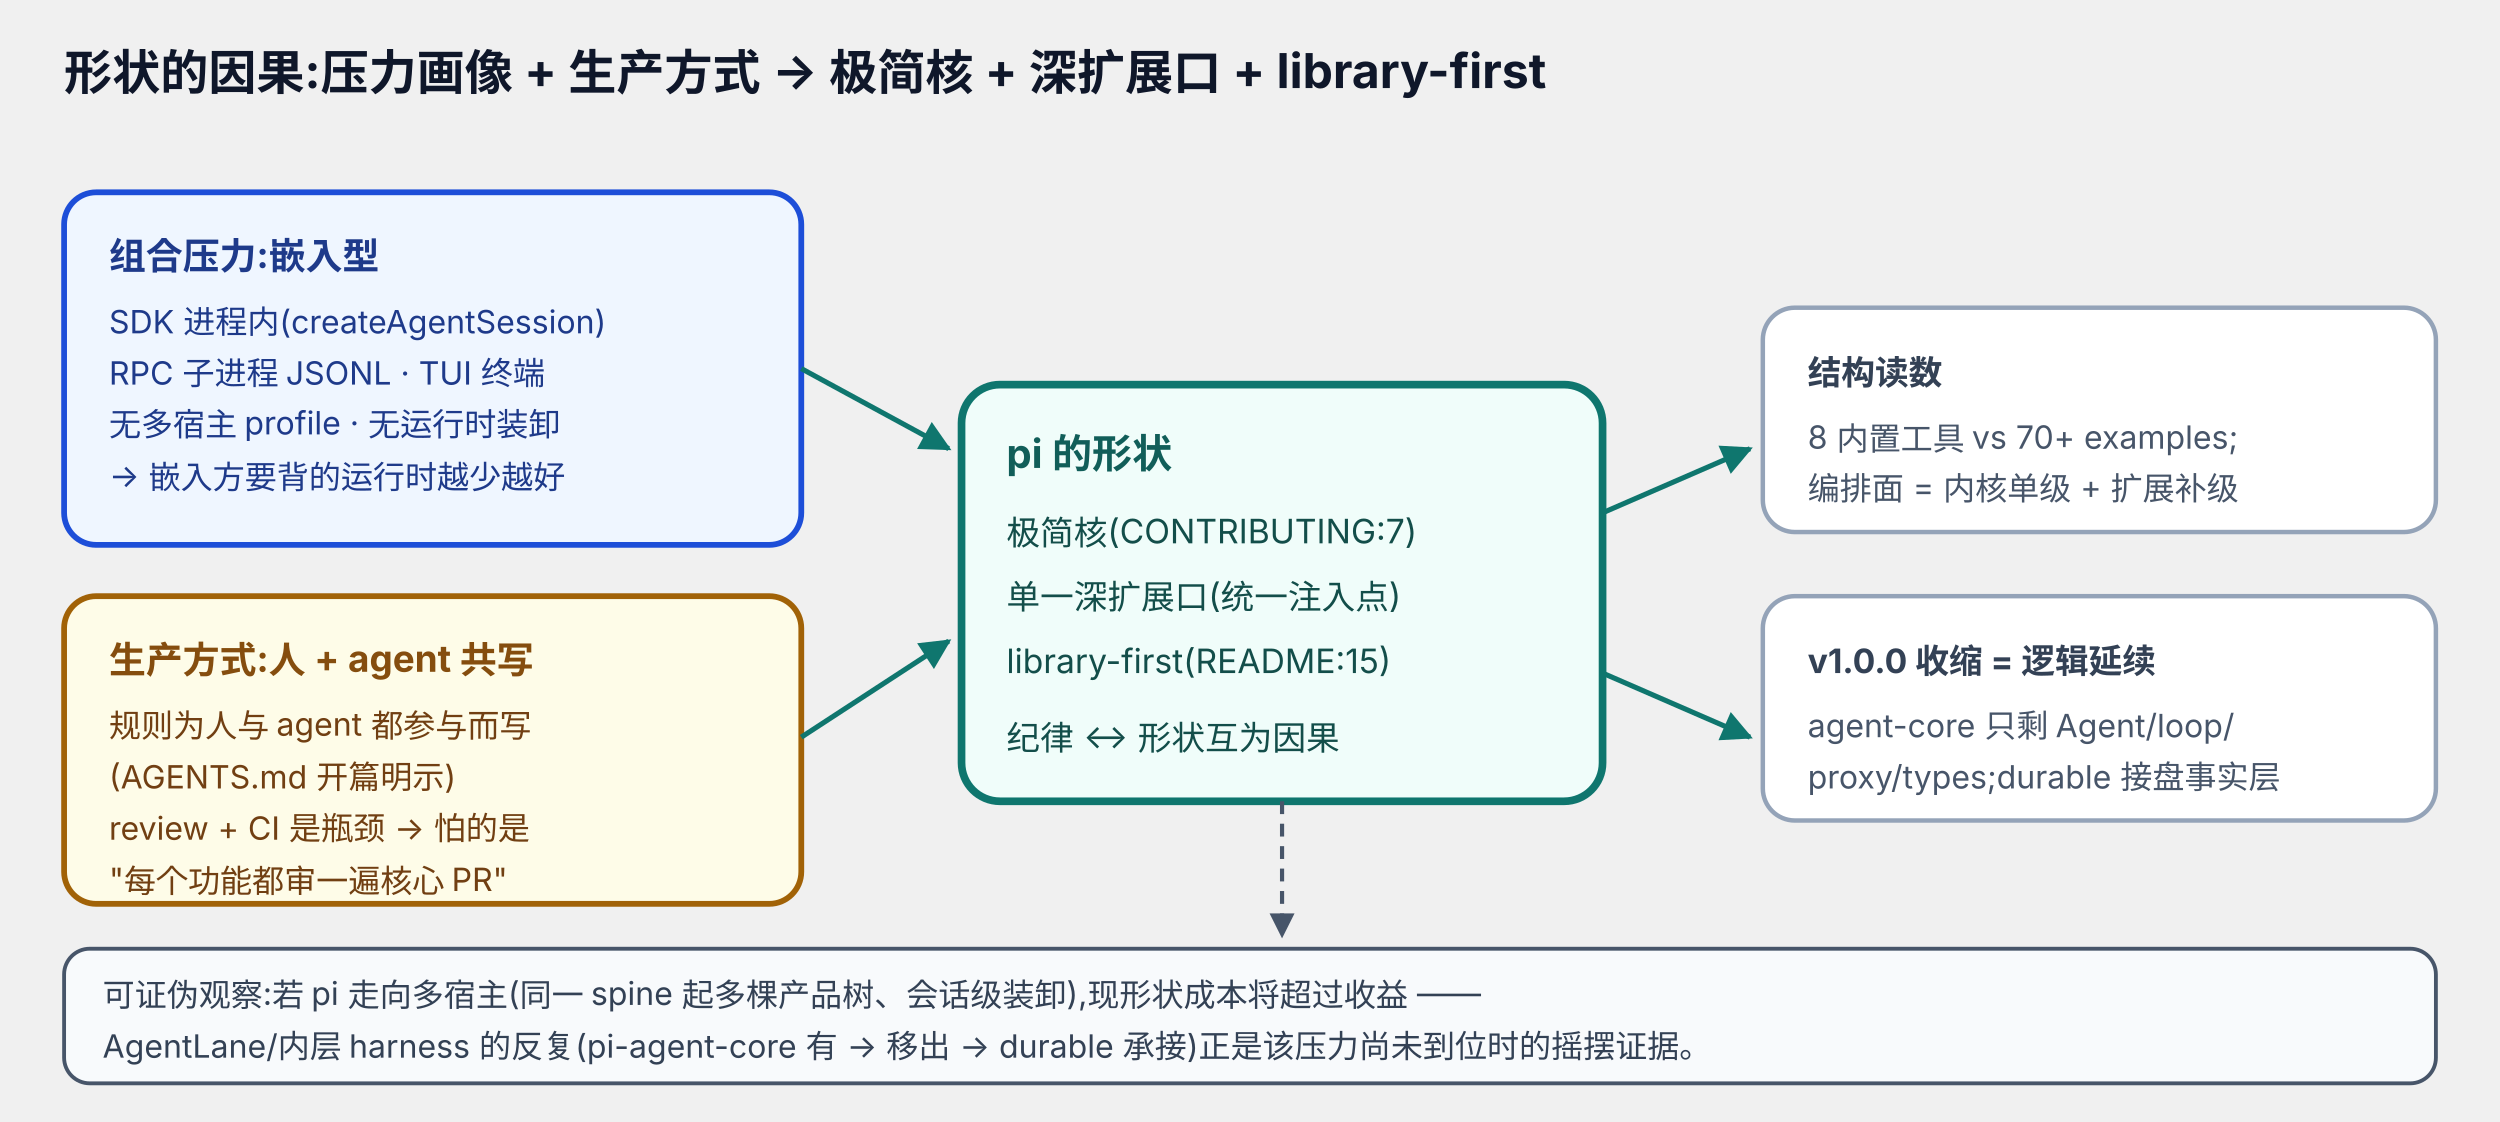
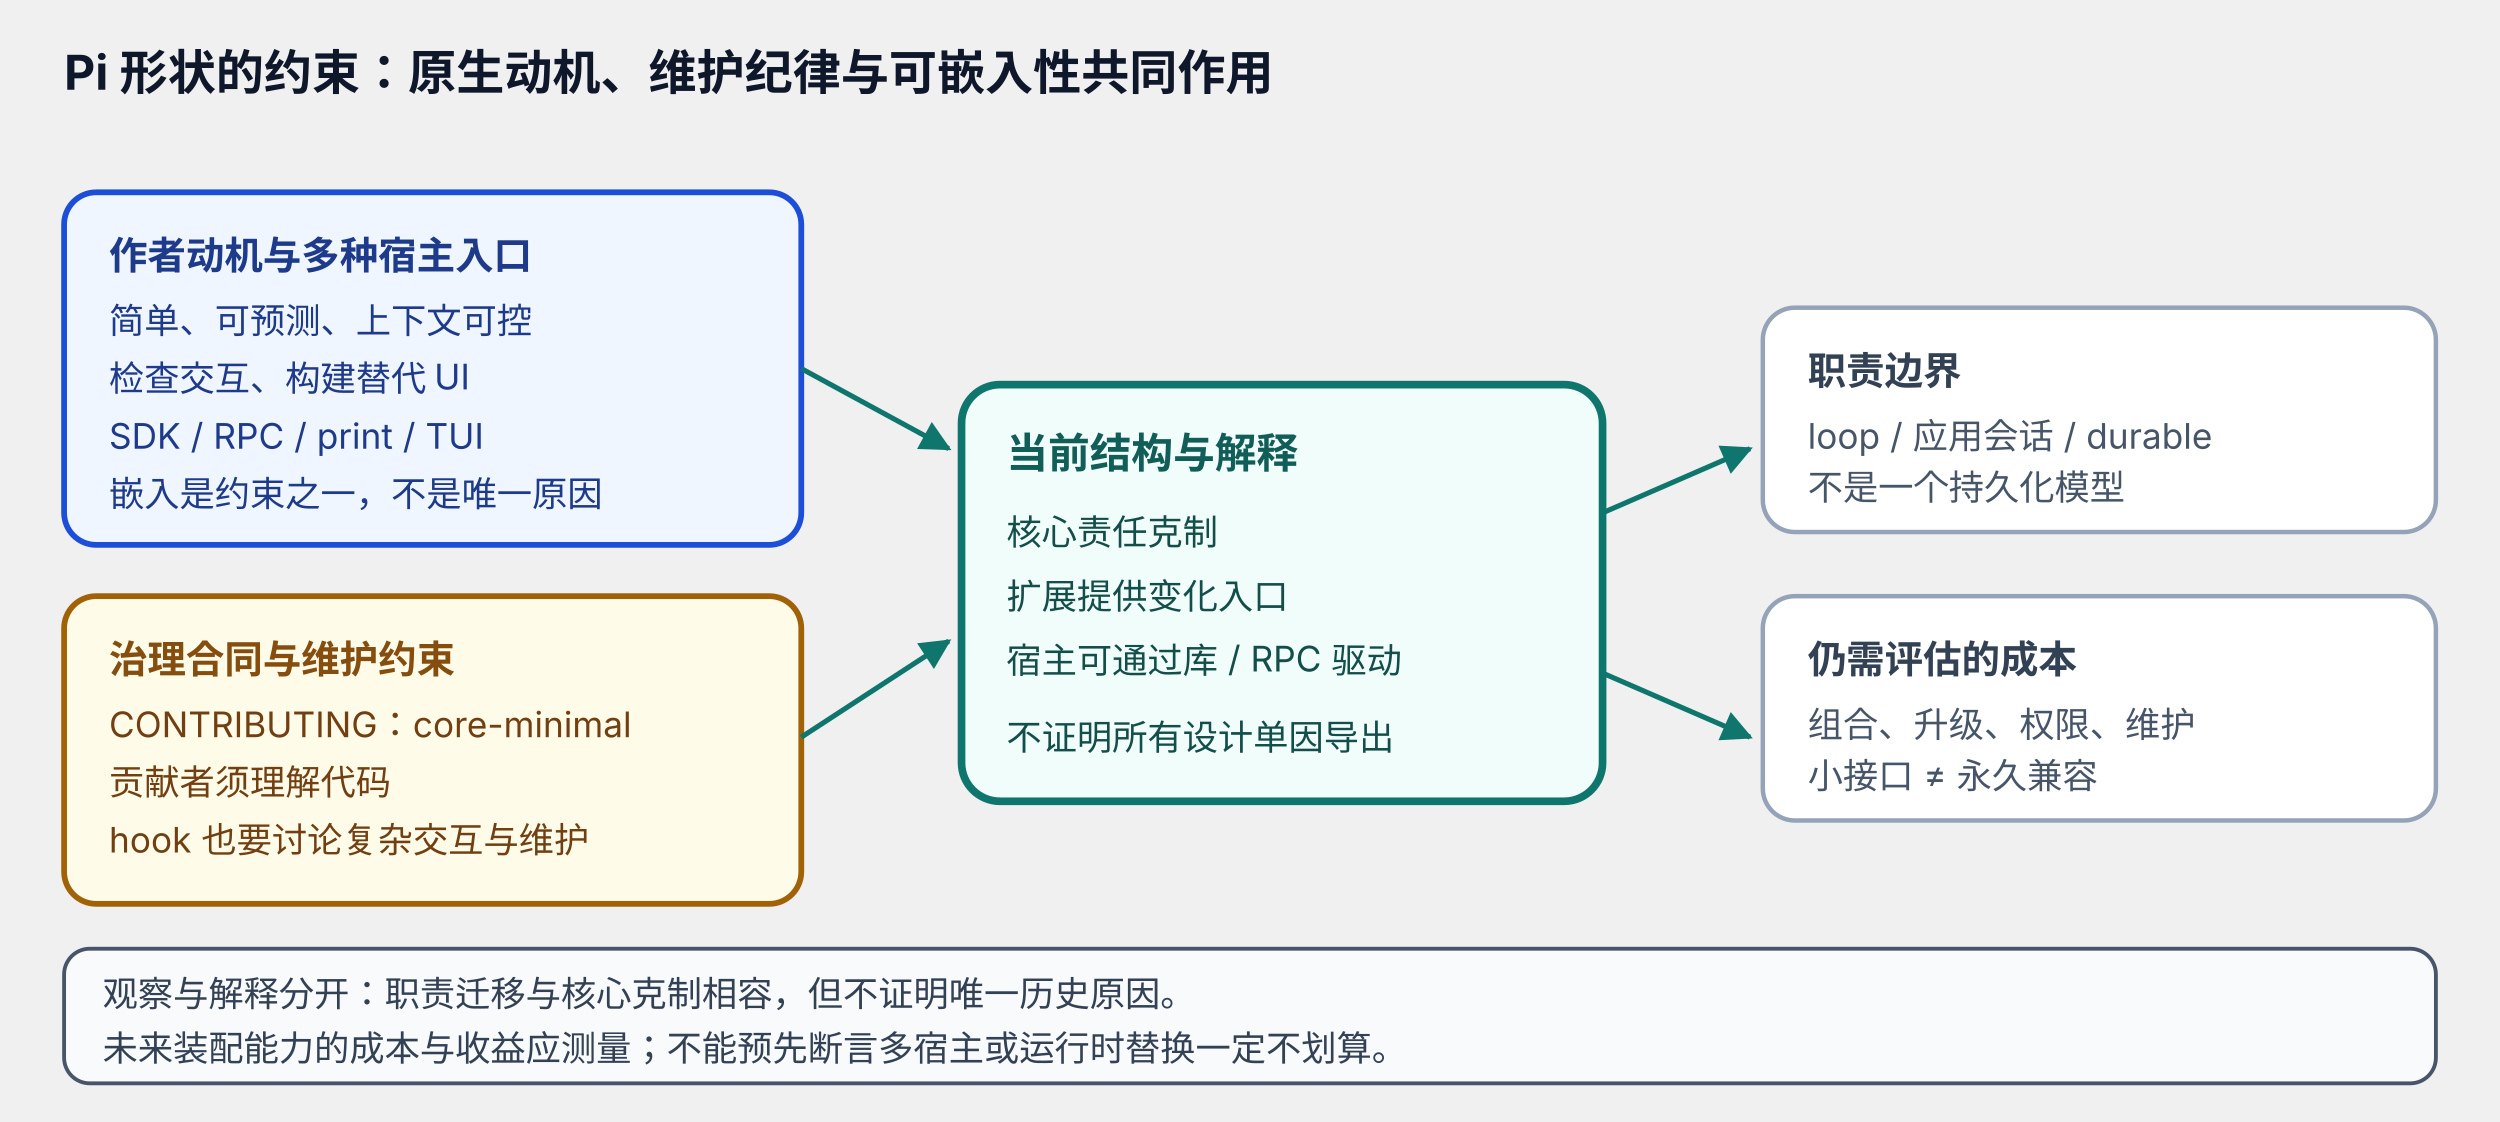
<svg xmlns="http://www.w3.org/2000/svg" viewBox="0 0 780 350" font-family="system-ui, -apple-system, 'Segoe UI', sans-serif">
  <defs>
    <marker id="arrow" viewBox="0 0 10 10" refX="9" refY="5" markerWidth="6" markerHeight="6" orient="auto-start-reverse">
      <path d="M 0 0 L 10 5 L 0 10 z" fill="#0f766e" />
    </marker>
-     <marker id="arrowD" viewBox="0 0 10 10" refX="9" refY="5" markerWidth="6" markerHeight="6" orient="auto-start-reverse">
-       <path d="M 0 0 L 10 5 L 0 10 z" fill="#475569" />
-     </marker>
  </defs>
-   <text x="20" y="28" font-size="15" font-weight="700" fill="#0f172a">形状的因果:压力画像 + 生产方式 → 极简核 + 深扩展口 + library-first</text>
+   <text x="20" y="28" font-size="15" font-weight="700" fill="#0f172a">Pi 形状的约束：原生动机、维护纪律与可嵌入性共同作用</text>
  <rect x="20" y="60" width="230" height="110" rx="10" fill="#eff6ff" stroke="#1d4ed8" stroke-width="1.8" />
-   <text x="34" y="84" font-size="11.5" font-weight="700" fill="#1e3a8a">组合压力:嵌入型</text>
-   <g font-size="10" fill="#1e3a8a">
-     <text x="34" y="104">SDK 进程内(createAgentSession)</text>
-     <text x="34" y="120">RPC 子进程 JSONL · TUI 终端</text>
-     <text x="34" y="136">无多宿主 profile · 无运行时装卸</text>
-     <text x="34" y="152">→ 嵌入方要背的运行时越少越好</text>
+   <text x="34" y="84" font-size="12" font-weight="700" fill="#1e3a8a">作者动机与多种宿主入口</text>
+   <g font-size="11" fill="#1e3a8a">
+     <text x="34" y="104">简单、可预测、上下文可控</text>
+     <text x="34" y="122">检查交互、构建替代 UI</text>
+     <text x="34" y="140">SDK / RPC / print / TUI</text>
+     <text x="34" y="158">嵌入是约束之一，不是唯一原因</text>
  </g>
  <rect x="20" y="186" width="230" height="96" rx="10" fill="#fefce8" stroke="#a16207" stroke-width="1.8" />
-   <text x="34" y="210" font-size="11.5" font-weight="700" fill="#854d0e">生产方式:人 + agent 共写</text>
-   <g font-size="10" fill="#713f12">
-     <text x="34" y="230">规则为人与 agent 都参与而写</text>
-     <text x="34" y="246">(AGENTS.md 开篇明示)</text>
-     <text x="34" y="262">review + CI 是瓶颈 → 怕的是</text>
-     <text x="34" y="278">"每个功能都审一遍核心 PR"</text>
+   <text x="34" y="210" font-size="12" font-weight="700" fill="#854d0e">治理合同与维护约束</text>
+   <g font-size="11" fill="#713f12">
+     <text x="34" y="230">CONTRIBUTING：core-minimal</text>
+     <text x="34" y="248">贡献者须理解代码</text>
+     <text x="34" y="266">hook 也要讨论复杂交互与维护</text>
  </g>
  <line x1="250" y1="115" x2="296" y2="140" stroke="#0f766e" stroke-width="1.6" marker-end="url(#arrow)" />
  <line x1="250" y1="230" x2="296" y2="200" stroke="#0f766e" stroke-width="1.6" marker-end="url(#arrow)" />
  <rect x="300" y="120" width="200" height="130" rx="12" fill="#f0fdfa" stroke="#0f766e" stroke-width="2.4" />
-   <text x="314" y="146" font-size="12.5" font-weight="700" fill="#115e59">pi 的形状</text>
-   <g font-size="10.5" fill="#134e4a">
-     <text x="314" y="170">极简核(CONTRIBUTING:7)</text>
-     <text x="314" y="190">单一深扩展口(统一注入点)</text>
-     <text x="314" y="210">library-first(README:15)</text>
-     <text x="314" y="234">纪律 ↔ 形状互为因果</text>
+   <text x="314" y="146" font-size="13" font-weight="700" fill="#115e59">当前结构与解释</text>
+   <g font-size="11" fill="#134e4a">
+     <text x="314" y="170">核心责任克制</text>
+     <text x="314" y="190">扩展提供变化入口</text>
+     <text x="314" y="210">宿主可通过库 / RPC 驱动</text>
+     <text x="314" y="234">不证明所有设计单因导出</text>
  </g>
  <line x1="500" y1="160" x2="546" y2="140" stroke="#0f766e" stroke-width="1.6" marker-end="url(#arrow)" />
  <line x1="500" y1="210" x2="546" y2="230" stroke="#0f766e" stroke-width="1.6" marker-end="url(#arrow)" />
-   <rect x="550" y="96" width="210" height="70" rx="10" fill="#ffffff" stroke="#94a3b8" stroke-width="1.4" />
-   <text x="564" y="120" font-size="10.5" font-weight="700" fill="#334155">结构读数</text>
-   <text x="564" y="140" font-size="10" fill="#475569">8 内置工具 vs 70+ examples;</text>
-   <text x="564" y="156" font-size="10" fill="#475569">编排面 = 内核单级 + 扩展补级</text>
-   <rect x="550" y="186" width="210" height="70" rx="10" fill="#ffffff" stroke="#94a3b8" stroke-width="1.4" />
-   <text x="564" y="210" font-size="10.5" font-weight="700" fill="#334155">v1.0.0 收缩 = 逻辑延续</text>
-   <text x="564" y="230" font-size="10" fill="#475569">agent-core 只剩 Agent/loop/</text>
-   <text x="564" y="246" font-size="10" fill="#475569">proxy/types;durable 接盘事实层</text>
-   <line x1="400" y1="250" x2="400" y2="292" stroke="#475569" stroke-width="1.3" stroke-dasharray="4 3" marker-end="url(#arrowD)" />
+   <rect x="550" y="96" width="210" height="70" rx="10" fill="#fff" stroke="#94a3b8" stroke-width="1.4" />
+   <text x="564" y="120" font-size="12" font-weight="700" fill="#334155">职责边界</text>
+   <text x="564" y="140" font-size="11" fill="#475569">loop / 应用会话 / durable</text>
+   <text x="564" y="156" font-size="11" fill="#475569">不是一个持久化模型</text>
+   <rect x="550" y="186" width="210" height="70" rx="10" fill="#fff" stroke="#94a3b8" stroke-width="1.4" />
+   <text x="564" y="210" font-size="12" font-weight="700" fill="#334155">仍需评估的成本</text>
+   <text x="564" y="230" font-size="11" fill="#475569">组合、升级、权限、维护</text>
+   <text x="564" y="246" font-size="11" fill="#475569">小接口 ≠ 永久兼容</text>
  <rect x="20" y="296" width="740" height="42" rx="8" fill="#f8fafc" stroke="#475569" stroke-width="1.2" />
-   <text x="32" y="314" font-size="10" fill="#334155">可证伪观察:若 pi 走向多宿主(同一 spine 起多棵产品树、会话级装卸),现形状成本将超过收益 ——</text>
-   <text x="32" y="330" font-size="10" fill="#334155">AgentLane/内层 harness 的反复(pi-agent-core 有 → 移出 → durable 承接)正是该压力尚未到位时的摇摆证据。</text>
+   <text x="32" y="314" font-size="11" fill="#334155">观察与解释分开：职责迁移与核心克制相容，但不证明唯一历史原因。</text>
+   <text x="32" y="331" font-size="11" fill="#334155">未来装配能力的成本与收益应测量；不能预先断言多宿主或运行时替换一定不划算。</text>
</svg>
